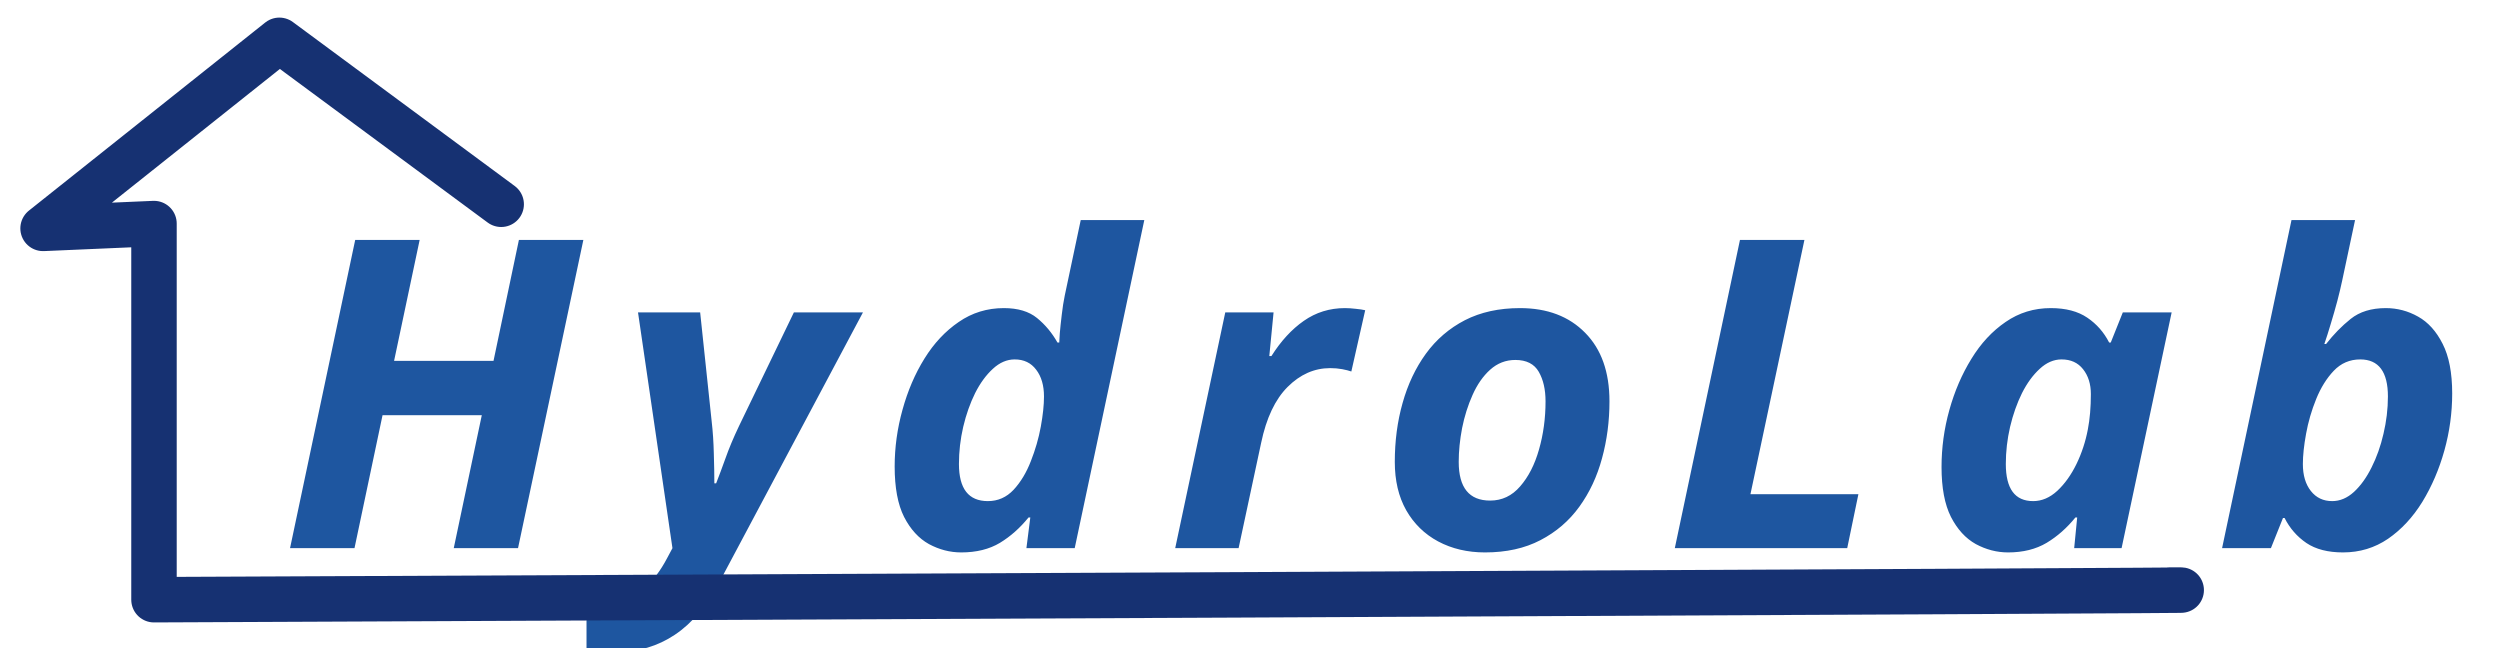
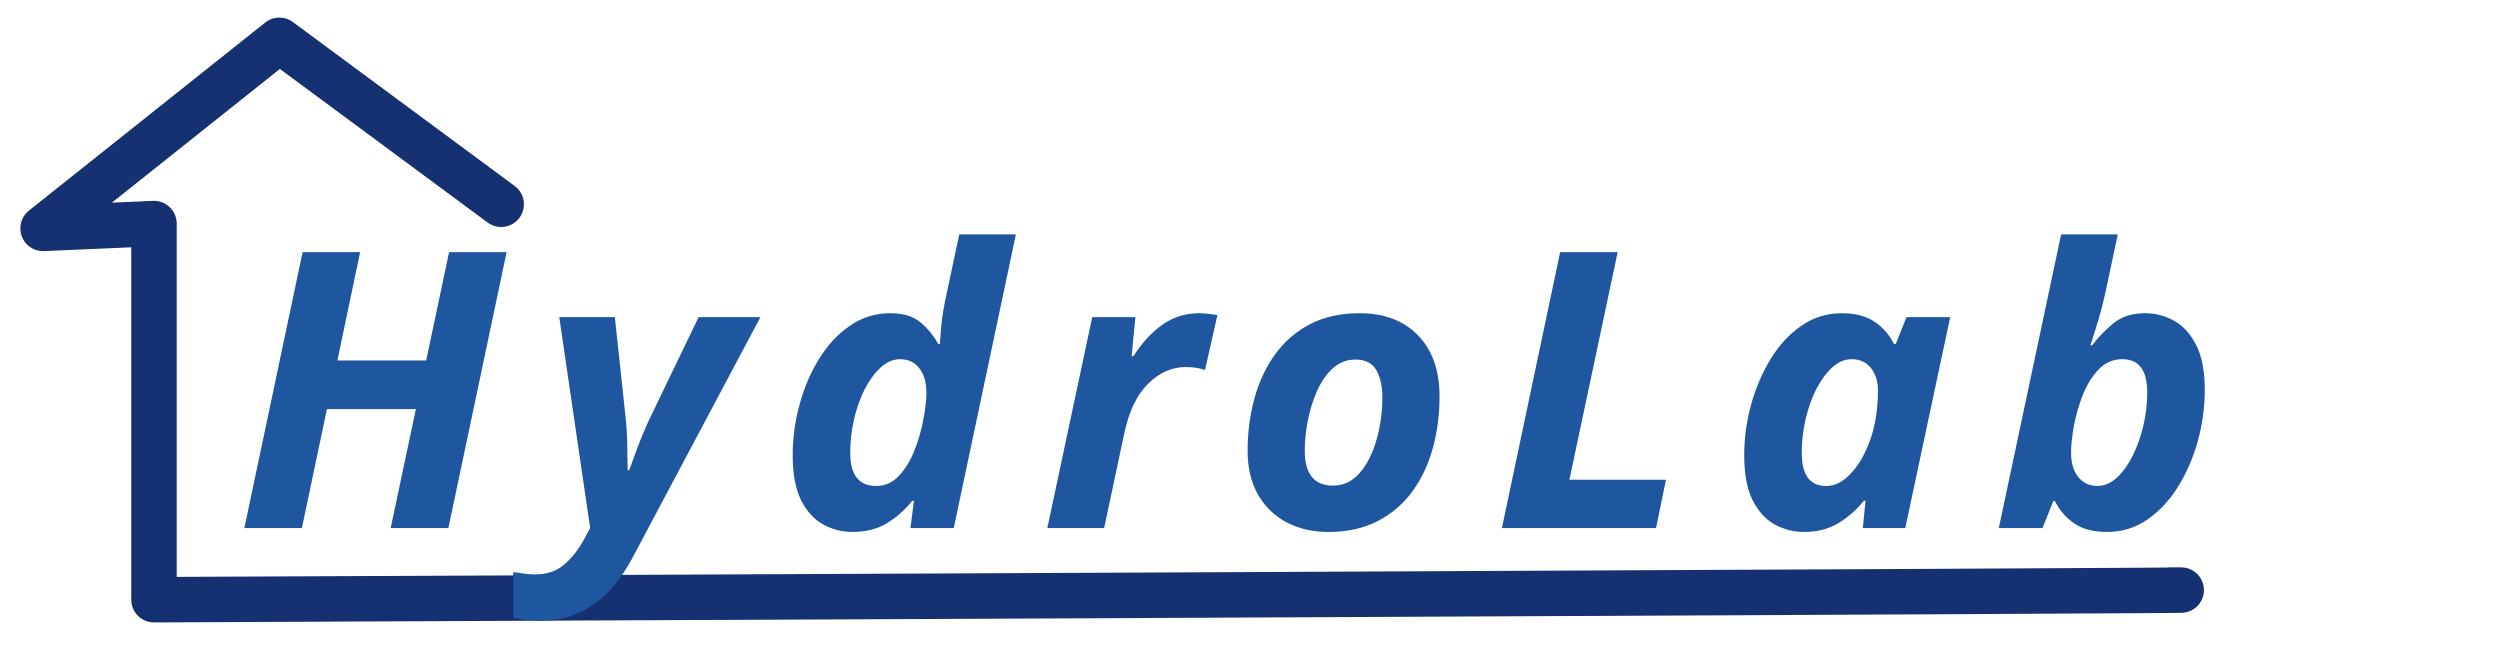
<svg xmlns="http://www.w3.org/2000/svg" viewBox="0 0 220 57">
-   <text style="fill: rgb(30, 86, 160); font-family: Tahoma; font-size: 38px; font-weight: 700; font-style: italic; letter-spacing: 3.1px; paint-order: fill; stroke: rgb(22, 49, 114); stroke-miterlimit: 1; stroke-width: 0px; word-spacing: 6.4px; white-space: pre;" x="24.539" y="48.239" dx="0 0 0 3.692" dy="0 0 0 -1.582">HydroLab</text>
  <path style="fill: none; stroke: rgb(22, 49, 114); paint-order: stroke; stroke-linecap: round; stroke-linejoin: round; stroke-width: 4px;" d="M 190.933 51.925 C 207.614 51.925 13.551 52.774 13.551 52.774 L 13.551 19.674 L 3.79 20.098 L 24.584 3.548 L 44.105 17.976" />
+   <text style="fill: rgb(30, 86, 160); font-family: &quot;Abyssinica SIL&quot;; font-size: 34px; font-style: italic; font-weight: 700; letter-spacing: 3.1px; paint-order: fill; stroke: rgb(22, 49, 114); stroke-miterlimit: 1; stroke-width: 0px; word-spacing: 6.4px; white-space: pre;" x="20.612" y="46.466" dx="0 0 0 3.692" dy="0 0 0 -1.582">HydroLab</text>
</svg>
